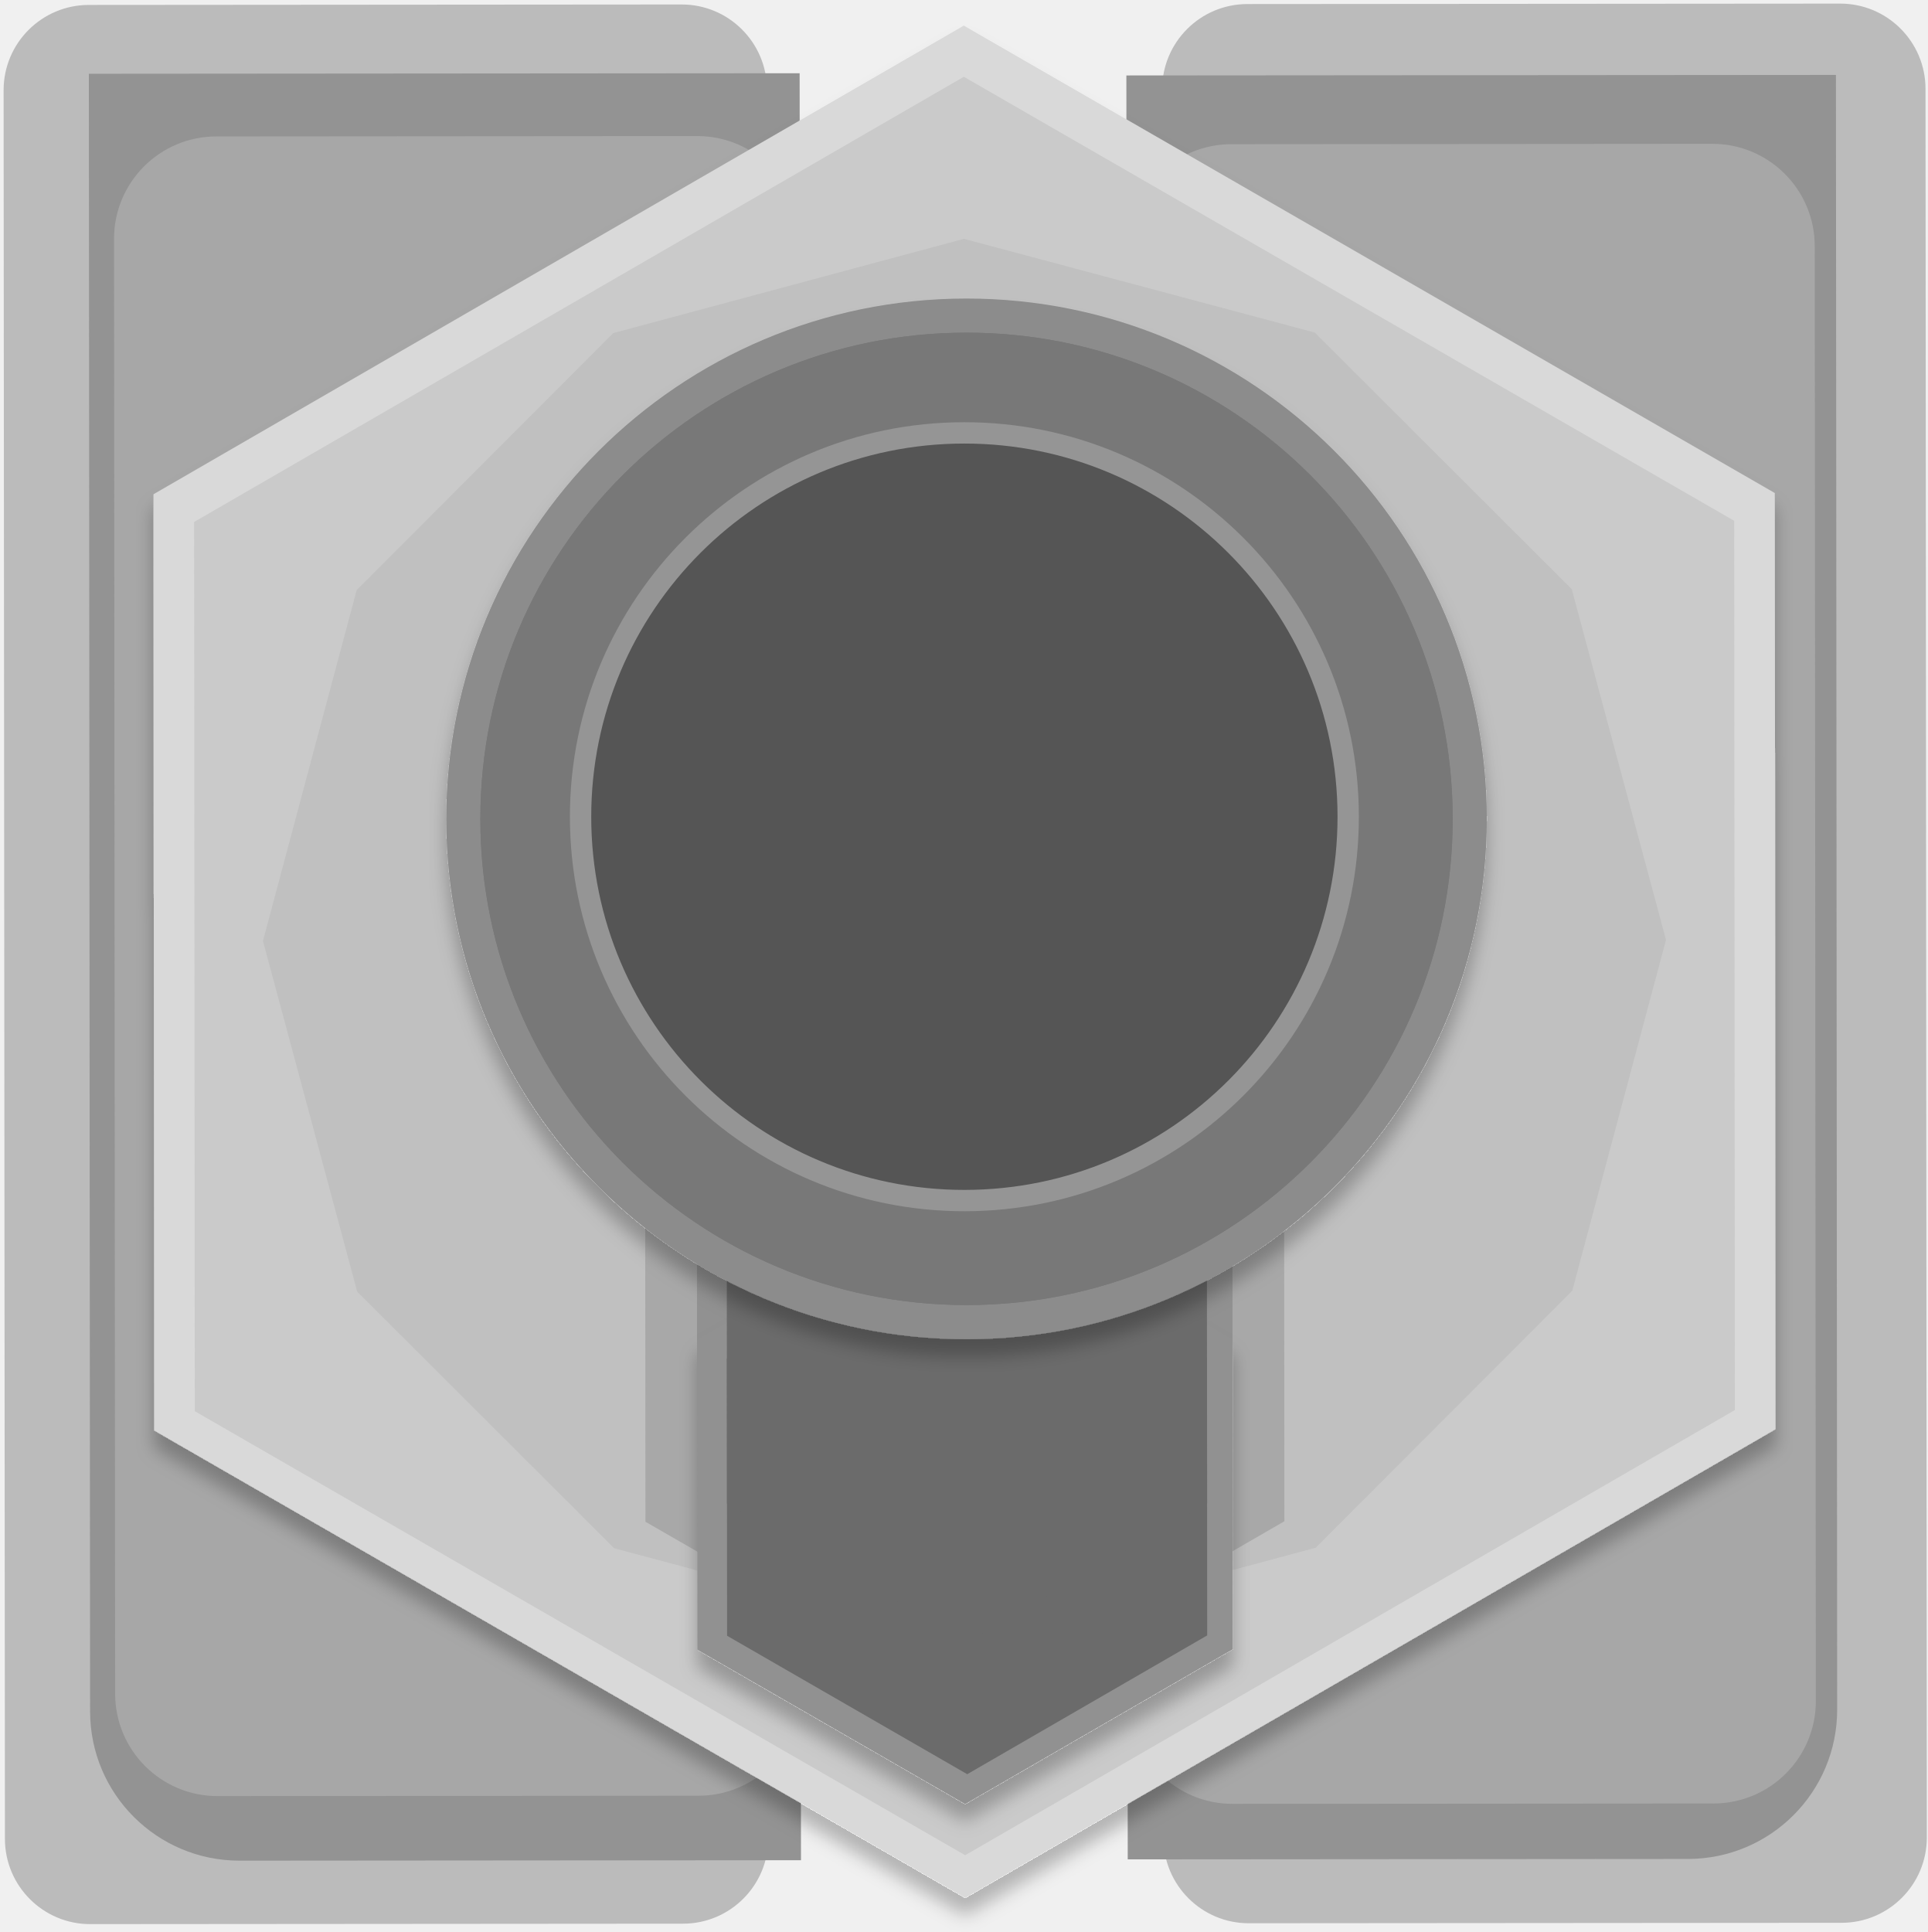
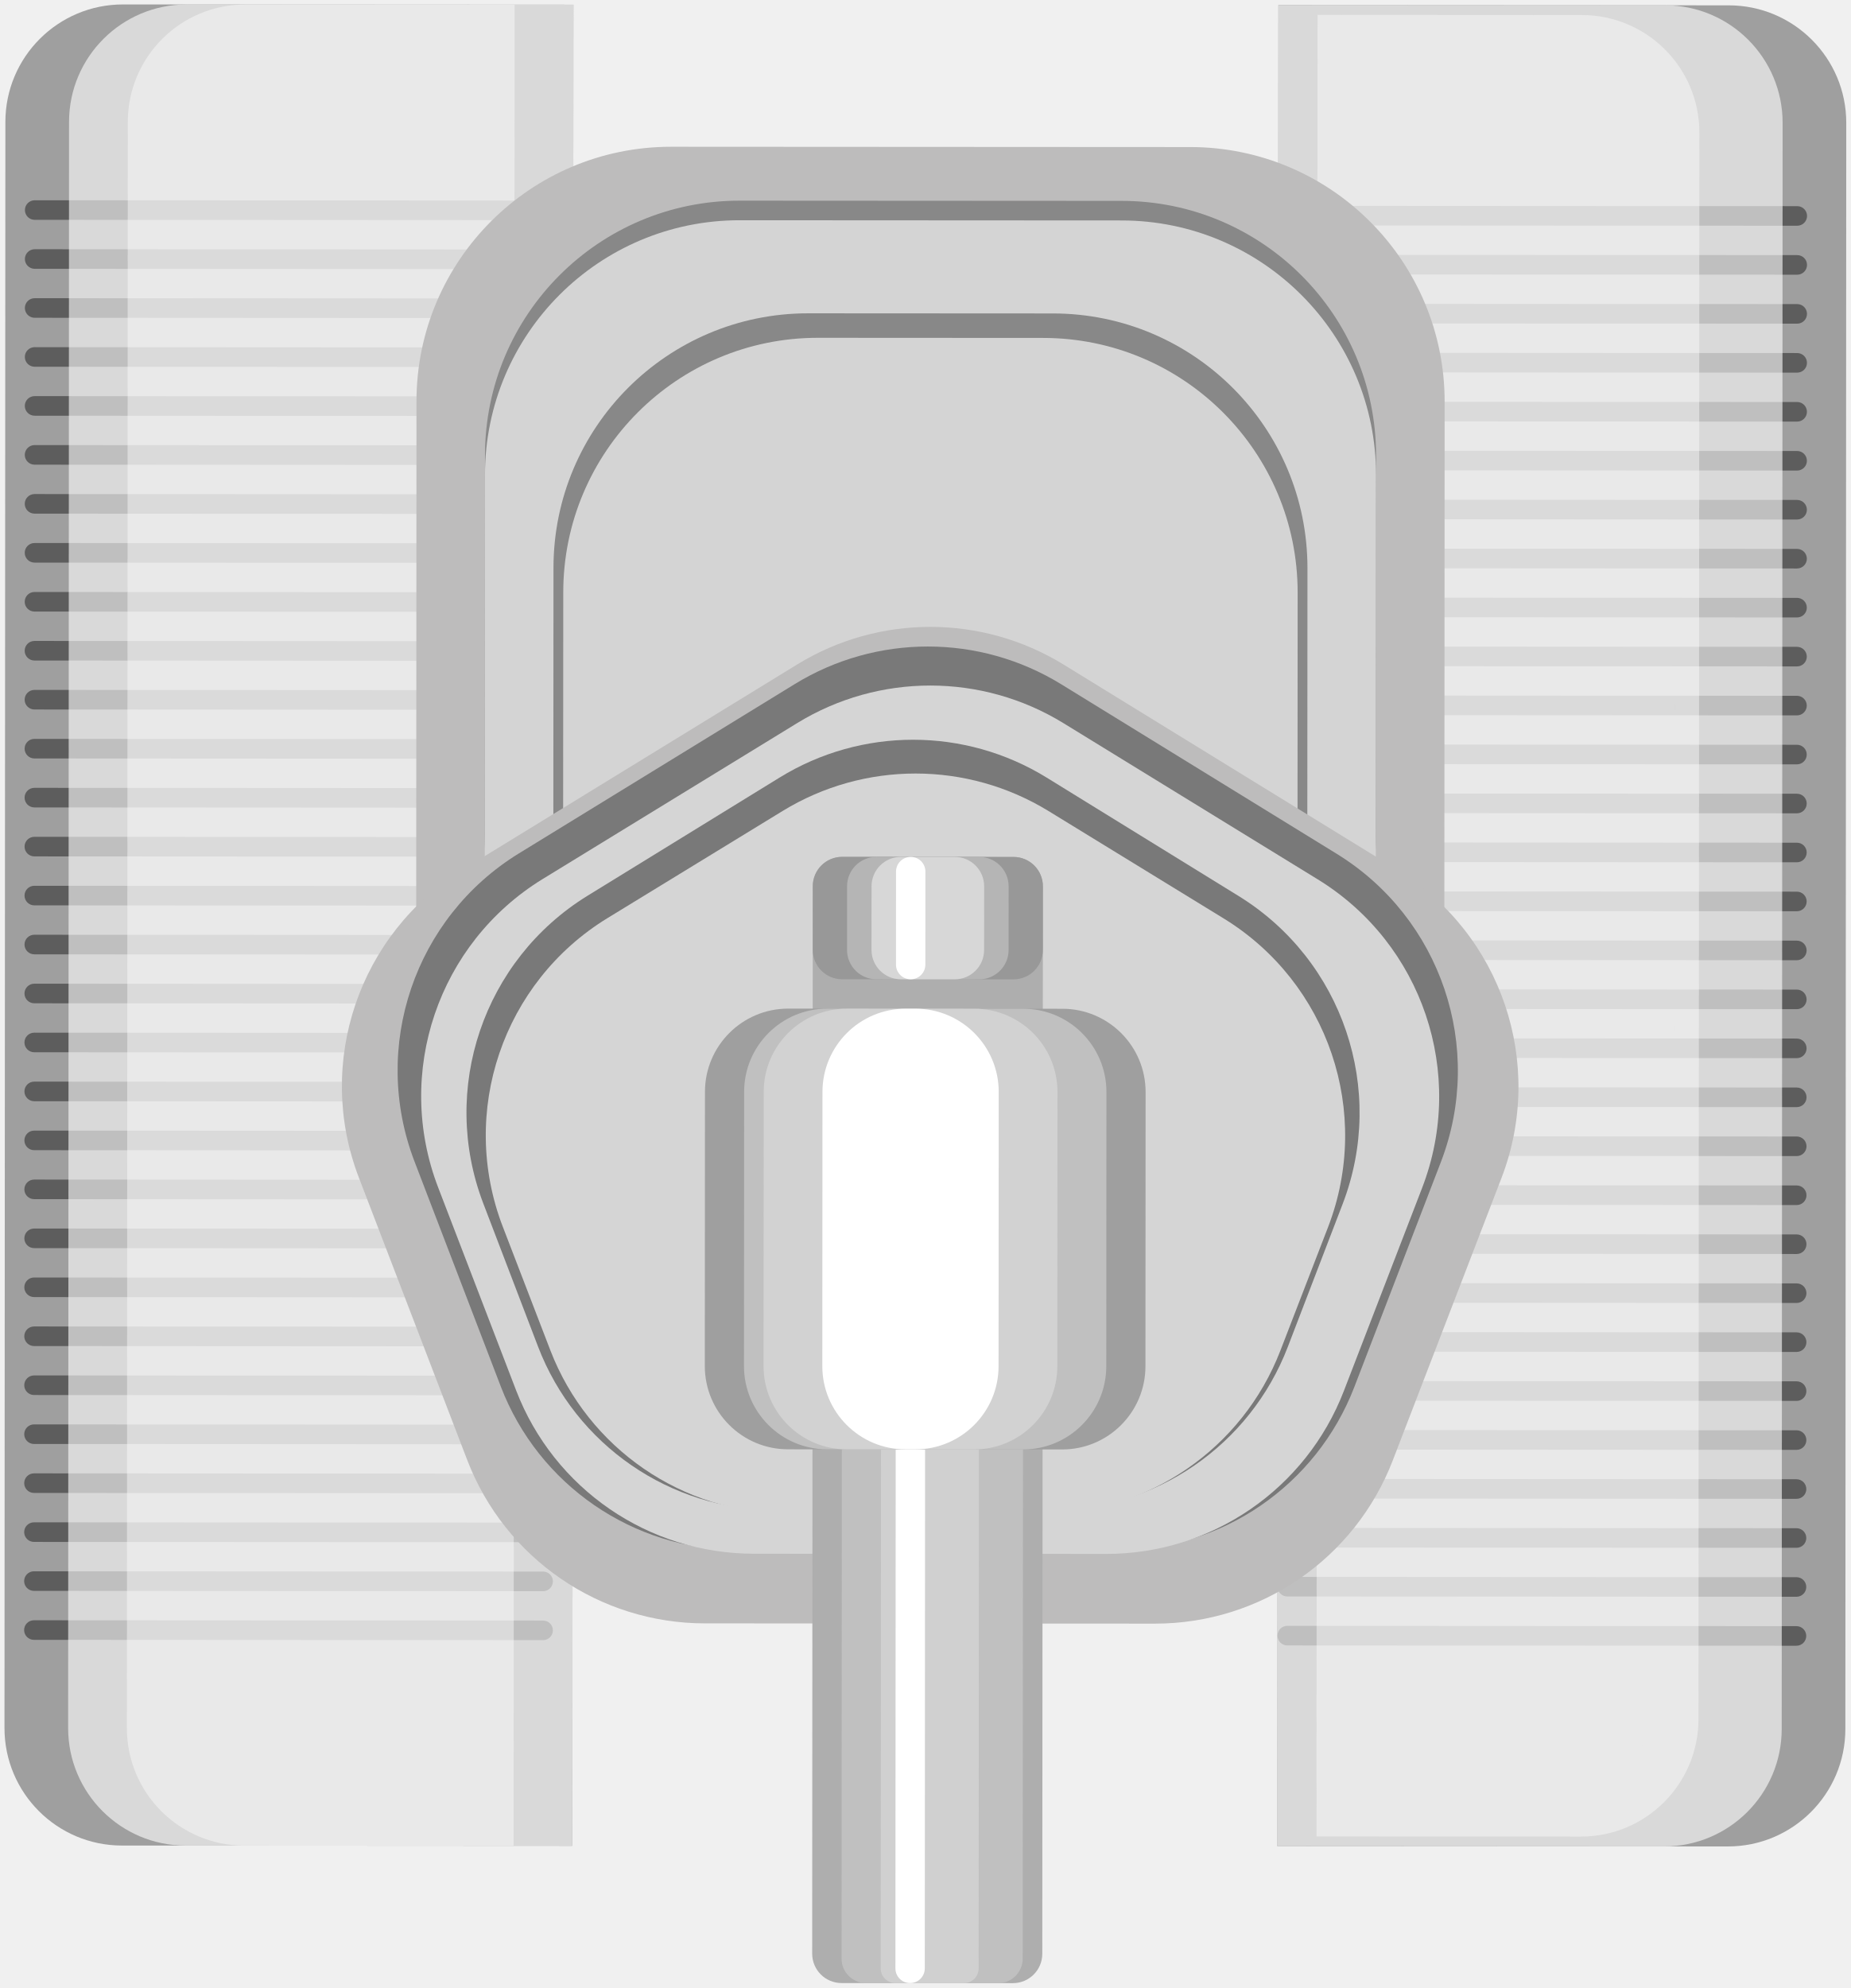
- <svg xmlns="http://www.w3.org/2000/svg" width="452" height="453" viewBox="0 0 452 453" fill="none">
-   <rect x="451.833" y="450.83" width="179" height="450" rx="20" transform="rotate(179.957 451.833 450.83)" fill="#BBBBBB" />
-   <rect x="0.83" y="1.17" width="179" height="450" rx="20" transform="rotate(-0.0433345 0.829895 1.17047)" fill="#BBBBBB" />
-   <path d="M20.836 17.298L187.505 17.172L187.822 436.172L56.153 436.272C36.823 436.286 21.141 420.628 21.127 401.298L20.836 17.298Z" fill="#939393" />
-   <path d="M430.505 17.566L264.123 17.692L264.44 435.971L395.822 435.872C415.152 435.857 430.81 420.175 430.795 400.845L430.505 17.566Z" fill="#939393" />
-   <rect x="26.724" y="32.008" width="160.792" height="389.143" rx="24" transform="rotate(-0.0433345 26.7238 32.0081)" fill="#A7A7A7" />
-   <rect x="264.725" y="33.828" width="160.792" height="389.143" rx="24" transform="rotate(-0.0433345 264.725 33.8281)" fill="#A7A7A7" />
-   <g filter="url(#filter0_d_0_1)">
-     <path d="M226.329 445L36.153 335.394L35.987 115.894L225.997 6L416.172 115.606L416.338 335.106L226.329 445Z" fill="#D9D9D9" />
-   </g>
-   <path d="M226.321 435L45.676 330.887L45.518 122.387L226.006 18L406.651 122.114L406.808 330.614L226.321 435Z" fill="#CACACA" />
-   <path d="M226.283 385L144.017 363.023L83.76 302.858L61.659 220.625L83.635 138.358L143.801 78.101L226.034 56L308.301 77.977L368.558 138.142L390.659 220.376L368.682 302.642L308.517 362.899L226.283 385Z" fill="#C0C0C0" />
-   <path d="M226.295 400L151.351 356.807L151.285 270.307L226.164 227L301.108 270.193L301.173 356.693L226.295 400Z" fill="#A8A8A8" />
-   <path d="M226.295 400L163.48 363.798L163.426 291.298L226.185 255L288.999 291.203L289.054 363.703L226.295 400Z" fill="#919191" />
-   <g filter="url(#filter1_d_0_1)">
-     <path d="M226.312 423L163.498 386.798L163.443 314.298L226.202 278L289.017 314.203L289.071 386.703L226.312 423Z" fill="#919191" />
-   </g>
-   <path d="M226.807 416L170.49 383.542L170.441 318.542L226.708 286L283.025 318.457L283.074 383.457L226.807 416Z" fill="#6B6B6B" />
-   <path d="M226.783 385L170.467 352.542L170.418 287.542L226.685 255L283.001 287.457L283.05 352.457L226.783 385Z" fill="#6B6B6B" />
-   <g filter="url(#filter2_d_0_1)">
-     <circle cx="226.637" cy="192" r="122" transform="rotate(179.957 226.637 192)" fill="#8C8C8C" />
-   </g>
-   <circle cx="226.637" cy="192" r="114" transform="rotate(179.957 226.637 192)" fill="#787878" />
-   <circle cx="226.637" cy="192" r="114" transform="rotate(179.957 226.637 192)" fill="#787878" />
-   <circle cx="226.137" cy="191.5" r="90" transform="rotate(179.957 226.137 191.5)" fill="#555555" stroke="#959595" stroke-width="5" />
-   <defs>
-     <filter id="filter0_d_0_1" x="31.987" y="6" width="388.351" height="447" filterUnits="userSpaceOnUse" color-interpolation-filters="sRGB">
-       <feFlood flood-opacity="0" result="BackgroundImageFix" />
-       <feColorMatrix in="SourceAlpha" type="matrix" values="0 0 0 0 0 0 0 0 0 0 0 0 0 0 0 0 0 0 127 0" result="hardAlpha" />
-       <feOffset dy="4" />
-       <feGaussianBlur stdDeviation="2" />
-       <feComposite in2="hardAlpha" operator="out" />
-       <feColorMatrix type="matrix" values="0 0 0 0 0 0 0 0 0 0 0 0 0 0 0 0 0 0 0.25 0" />
-       <feBlend mode="normal" in2="BackgroundImageFix" result="effect1_dropShadow_0_1" />
-       <feBlend mode="normal" in="SourceGraphic" in2="effect1_dropShadow_0_1" result="shape" />
-     </filter>
-     <filter id="filter1_d_0_1" x="159.443" y="278" width="133.628" height="153" filterUnits="userSpaceOnUse" color-interpolation-filters="sRGB">
-       <feFlood flood-opacity="0" result="BackgroundImageFix" />
-       <feColorMatrix in="SourceAlpha" type="matrix" values="0 0 0 0 0 0 0 0 0 0 0 0 0 0 0 0 0 0 127 0" result="hardAlpha" />
-       <feOffset dy="4" />
-       <feGaussianBlur stdDeviation="2" />
-       <feComposite in2="hardAlpha" operator="out" />
-       <feColorMatrix type="matrix" values="0 0 0 0 0 0 0 0 0 0 0 0 0 0 0 0 0 0 0.25 0" />
-       <feBlend mode="normal" in2="BackgroundImageFix" result="effect1_dropShadow_0_1" />
-       <feBlend mode="normal" in="SourceGraphic" in2="effect1_dropShadow_0_1" result="shape" />
-     </filter>
-     <filter id="filter2_d_0_1" x="100.637" y="70" width="252" height="252" filterUnits="userSpaceOnUse" color-interpolation-filters="sRGB">
-       <feFlood flood-opacity="0" result="BackgroundImageFix" />
-       <feColorMatrix in="SourceAlpha" type="matrix" values="0 0 0 0 0 0 0 0 0 0 0 0 0 0 0 0 0 0 127 0" result="hardAlpha" />
-       <feOffset dy="4" />
-       <feGaussianBlur stdDeviation="2" />
-       <feComposite in2="hardAlpha" operator="out" />
-       <feColorMatrix type="matrix" values="0 0 0 0 0 0 0 0 0 0 0 0 0 0 0 0 0 0 0.25 0" />
-       <feBlend mode="normal" in2="BackgroundImageFix" result="effect1_dropShadow_0_1" />
-       <feBlend mode="normal" in="SourceGraphic" in2="effect1_dropShadow_0_1" result="shape" />
-     </filter>
-   </defs>
+ <svg xmlns="http://www.w3.org/2000/svg" width="378" height="406" viewBox="0 0 378 406" fill="none">
+   <path d="M376.915 353.106C376.908 366.361 366.157 377.1 352.902 377.092L260.902 377.041L261.114 1.041L353.114 1.092C366.369 1.1 377.108 11.851 377.1 25.106L376.915 353.106Z" fill="#9F9F9F" />
+   <path d="M363.915 353.099C363.908 366.353 353.157 377.092 339.902 377.085L260.902 377.04L261.114 1.041L340.114 1.085C353.369 1.093 364.108 11.844 364.1 25.099L363.915 353.099Z" fill="#D9D9D9" />
+   <path d="M116.902 376.959L24.902 376.908C11.647 376.9 0.908 366.149 0.916 352.894L1.1 24.894C1.108 11.639 11.859 0.9 25.114 0.908L117.114 0.959L116.902 376.959Z" fill="#9F9F9F" />
+   <path d="M116.902 376.959L37.902 376.915C24.647 376.907 13.908 366.156 13.916 352.901L14.1 24.901C14.108 11.647 24.859 0.908 38.114 0.915L117.114 0.959L116.902 376.959Z" fill="#D9D9D9" />
+   <path d="M104.902 376.953L49.902 376.922C36.647 376.914 25.908 366.163 25.916 352.908L26.1 24.908C26.108 11.653 36.859 0.914 50.114 0.922L105.114 0.953L104.902 376.953Z" fill="#E9E9E9" />
+   <path d="M268.903 375.045L322.903 375.075C336.158 375.083 346.909 364.344 346.917 351.089L347.099 27.089C347.107 13.834 336.367 3.083 323.113 3.075L269.113 3.045L268.903 375.045Z" fill="#E9E9E9" />
+   <path d="M268.909 364.045L317.909 364.073C331.164 364.08 341.915 353.341 341.923 340.086L342.093 38.086C342.1 24.831 331.361 14.08 318.106 14.073L269.106 14.045L268.909 364.045Z" fill="#E9E9E9" />
+   <g style="mix-blend-mode:overlay">
+     <rect x="112.926" y="334.957" width="108" height="4" rx="2" transform="rotate(-179.968 112.926 334.957)" fill="#282828" />
+   </g>
+   <g style="mix-blend-mode:overlay">
+     <rect x="112.931" y="324.957" width="108" height="4" rx="2" transform="rotate(-179.968 112.931 324.957)" fill="#282828" />
+   </g>
+   <g style="mix-blend-mode:overlay">
+     <rect x="112.948" y="294.957" width="108" height="4" rx="2" transform="rotate(-179.968 112.948 294.957)" fill="#282828" />
+   </g>
+   <g style="mix-blend-mode:overlay">
+     <rect x="112.943" y="304.957" width="108" height="4" rx="2" transform="rotate(-179.968 112.943 304.957)" fill="#282828" />
+   </g>
+   <g style="mix-blend-mode:overlay">
+     <rect x="112.937" y="314.957" width="108" height="4" rx="2" transform="rotate(-179.968 112.937 314.957)" fill="#282828" />
+   </g>
+   <g style="mix-blend-mode:overlay">
+     <rect x="112.954" y="284.957" width="108" height="4" rx="2" transform="rotate(-179.968 112.954 284.957)" fill="#282828" />
+   </g>
+   <g style="mix-blend-mode:overlay">
+     <rect x="112.959" y="274.957" width="108" height="4" rx="2" transform="rotate(-179.968 112.959 274.957)" fill="#282828" />
+   </g>
+   <g style="mix-blend-mode:overlay">
+     <rect x="112.976" y="244.957" width="108" height="4" rx="2" transform="rotate(-179.968 112.976 244.957)" fill="#282828" />
+   </g>
+   <g style="mix-blend-mode:overlay">
+     <rect x="112.971" y="254.957" width="108" height="4" rx="2" transform="rotate(-179.968 112.971 254.957)" fill="#282828" />
+   </g>
+   <g style="mix-blend-mode:overlay">
+     <rect x="112.965" y="264.957" width="108" height="4" rx="2" transform="rotate(-179.968 112.965 264.957)" fill="#282828" />
+   </g>
+   <g style="mix-blend-mode:overlay">
+     <rect x="113.038" y="134.957" width="108" height="4" rx="2" transform="rotate(-179.968 113.038 134.957)" fill="#282828" />
+   </g>
+   <g style="mix-blend-mode:overlay">
+     <rect x="113.044" y="124.957" width="108" height="4" rx="2" transform="rotate(-179.968 113.044 124.957)" fill="#282828" />
+   </g>
+   <g style="mix-blend-mode:overlay">
+     <rect x="113.061" y="94.957" width="108" height="4" rx="2" transform="rotate(-179.968 113.061 94.9572)" fill="#282828" />
+   </g>
+   <g style="mix-blend-mode:overlay">
+     <rect x="113.055" y="104.957" width="108" height="4" rx="2" transform="rotate(-179.968 113.055 104.957)" fill="#282828" />
+   </g>
+   <g style="mix-blend-mode:overlay">
+     <rect x="113.05" y="114.957" width="108" height="4" rx="2" transform="rotate(-179.968 113.05 114.957)" fill="#282828" />
+   </g>
+   <g style="mix-blend-mode:overlay">
+     <rect x="113.066" y="84.957" width="108" height="4" rx="2" transform="rotate(-179.968 113.066 84.9572)" fill="#282828" />
+   </g>
+   <g style="mix-blend-mode:overlay">
+     <rect x="113.072" y="74.957" width="108" height="4" rx="2" transform="rotate(-179.968 113.072 74.9572)" fill="#282828" />
+   </g>
+   <g style="mix-blend-mode:overlay">
+     <rect x="113.089" y="44.957" width="108" height="4" rx="2" transform="rotate(-179.968 113.089 44.9572)" fill="#282828" />
+   </g>
+   <g style="mix-blend-mode:overlay">
+     <rect x="113.083" y="54.957" width="108" height="4" rx="2" transform="rotate(-179.968 113.083 54.9572)" fill="#282828" />
+   </g>
+   <g style="mix-blend-mode:overlay">
+     <rect x="113.078" y="64.957" width="108" height="4" rx="2" transform="rotate(-179.968 113.078 64.9572)" fill="#282828" />
+   </g>
+   <g style="mix-blend-mode:overlay">
+     <rect x="112.982" y="234.957" width="108" height="4" rx="2" transform="rotate(-179.968 112.982 234.957)" fill="#282828" />
+   </g>
+   <g style="mix-blend-mode:overlay">
+     <rect x="112.988" y="224.957" width="108" height="4" rx="2" transform="rotate(-179.968 112.988 224.957)" fill="#282828" />
+   </g>
+   <g style="mix-blend-mode:overlay">
+     <rect x="113.005" y="194.957" width="108" height="4" rx="2" transform="rotate(-179.968 113.005 194.957)" fill="#282828" />
+   </g>
+   <g style="mix-blend-mode:overlay">
+     <rect x="112.999" y="204.957" width="108" height="4" rx="2" transform="rotate(-179.968 112.999 204.957)" fill="#282828" />
+   </g>
+   <g style="mix-blend-mode:overlay">
+     <rect x="112.993" y="214.957" width="108" height="4" rx="2" transform="rotate(-179.968 112.993 214.957)" fill="#282828" />
+   </g>
+   <g style="mix-blend-mode:overlay">
+     <rect x="113.01" y="184.957" width="108" height="4" rx="2" transform="rotate(-179.968 113.01 184.957)" fill="#282828" />
+   </g>
+   <g style="mix-blend-mode:overlay">
+     <rect x="113.016" y="174.957" width="108" height="4" rx="2" transform="rotate(-179.968 113.016 174.957)" fill="#282828" />
+   </g>
+   <g style="mix-blend-mode:overlay">
+     <rect x="113.033" y="144.957" width="108" height="4" rx="2" transform="rotate(-179.968 113.033 144.957)" fill="#282828" />
+   </g>
+   <g style="mix-blend-mode:overlay">
+     <rect x="113.027" y="154.957" width="108" height="4" rx="2" transform="rotate(-179.968 113.027 154.957)" fill="#282828" />
+   </g>
+   <g style="mix-blend-mode:overlay">
+     <rect x="113.021" y="164.957" width="108" height="4" rx="2" transform="rotate(-179.968 113.021 164.957)" fill="#282828" />
+   </g>
+   <g style="mix-blend-mode:overlay">
+     <rect x="368.925" y="336.101" width="108" height="4" rx="2" transform="rotate(-179.968 368.925 336.101)" fill="#282828" />
+   </g>
+   <g style="mix-blend-mode:overlay">
+     <rect x="368.931" y="326.101" width="108" height="4" rx="2" transform="rotate(-179.968 368.931 326.101)" fill="#282828" />
+   </g>
+   <g style="mix-blend-mode:overlay">
+     <rect x="368.948" y="296.101" width="108" height="4" rx="2" transform="rotate(-179.968 368.948 296.101)" fill="#282828" />
+   </g>
+   <g style="mix-blend-mode:overlay">
+     <rect x="368.942" y="306.101" width="108" height="4" rx="2" transform="rotate(-179.968 368.942 306.101)" fill="#282828" />
+   </g>
+   <g style="mix-blend-mode:overlay">
+     <rect x="368.936" y="316.101" width="108" height="4" rx="2" transform="rotate(-179.968 368.936 316.101)" fill="#282828" />
+   </g>
+   <g style="mix-blend-mode:overlay">
+     <rect x="368.953" y="286.101" width="108" height="4" rx="2" transform="rotate(-179.968 368.953 286.101)" fill="#282828" />
+   </g>
+   <g style="mix-blend-mode:overlay">
+     <rect x="368.959" y="276.101" width="108" height="4" rx="2" transform="rotate(-179.968 368.959 276.101)" fill="#282828" />
+   </g>
+   <g style="mix-blend-mode:overlay">
+     <rect x="368.976" y="246.101" width="108" height="4" rx="2" transform="rotate(-179.968 368.976 246.101)" fill="#282828" />
+   </g>
+   <g style="mix-blend-mode:overlay">
+     <rect x="368.97" y="256.101" width="108" height="4" rx="2" transform="rotate(-179.968 368.97 256.101)" fill="#282828" />
+   </g>
+   <g style="mix-blend-mode:overlay">
+     <rect x="368.964" y="266.101" width="108" height="4" rx="2" transform="rotate(-179.968 368.964 266.101)" fill="#282828" />
+   </g>
+   <g style="mix-blend-mode:overlay">
+     <rect x="369.038" y="136.101" width="108" height="4" rx="2" transform="rotate(-179.968 369.038 136.101)" fill="#282828" />
+   </g>
+   <g style="mix-blend-mode:overlay">
+     <rect x="369.043" y="126.101" width="108" height="4" rx="2" transform="rotate(-179.968 369.043 126.101)" fill="#282828" />
+   </g>
+   <g style="mix-blend-mode:overlay">
+     <rect x="369.06" y="96.101" width="108" height="4" rx="2" transform="rotate(-179.968 369.06 96.1014)" fill="#282828" />
+   </g>
+   <g style="mix-blend-mode:overlay">
+     <rect x="369.055" y="106.101" width="108" height="4" rx="2" transform="rotate(-179.968 369.055 106.101)" fill="#282828" />
+   </g>
+   <g style="mix-blend-mode:overlay">
+     <rect x="369.049" y="116.101" width="108" height="4" rx="2" transform="rotate(-179.968 369.049 116.101)" fill="#282828" />
+   </g>
+   <g style="mix-blend-mode:overlay">
+     <rect x="369.066" y="86.101" width="108" height="4" rx="2" transform="rotate(-179.968 369.066 86.1014)" fill="#282828" />
+   </g>
+   <g style="mix-blend-mode:overlay">
+     <rect x="369.072" y="76.101" width="108" height="4" rx="2" transform="rotate(-179.968 369.072 76.1014)" fill="#282828" />
+   </g>
+   <g style="mix-blend-mode:overlay">
+     <rect x="369.088" y="46.101" width="108" height="4" rx="2" transform="rotate(-179.968 369.088 46.1014)" fill="#282828" />
+   </g>
+   <g style="mix-blend-mode:overlay">
+     <rect x="369.083" y="56.101" width="108" height="4" rx="2" transform="rotate(-179.968 369.083 56.1014)" fill="#282828" />
+   </g>
+   <g style="mix-blend-mode:overlay">
+     <rect x="369.077" y="66.101" width="108" height="4" rx="2" transform="rotate(-179.968 369.077 66.1014)" fill="#282828" />
+   </g>
+   <g style="mix-blend-mode:overlay">
+     <rect x="368.981" y="236.101" width="108" height="4" rx="2" transform="rotate(-179.968 368.981 236.101)" fill="#282828" />
+   </g>
+   <g style="mix-blend-mode:overlay">
+     <rect x="368.987" y="226.101" width="108" height="4" rx="2" transform="rotate(-179.968 368.987 226.101)" fill="#282828" />
+   </g>
+   <g style="mix-blend-mode:overlay">
+     <rect x="369.004" y="196.101" width="108" height="4" rx="2" transform="rotate(-179.968 369.004 196.101)" fill="#282828" />
+   </g>
+   <g style="mix-blend-mode:overlay">
+     <rect x="368.998" y="206.101" width="108" height="4" rx="2" transform="rotate(-179.968 368.998 206.101)" fill="#282828" />
+   </g>
+   <g style="mix-blend-mode:overlay">
+     <rect x="368.993" y="216.101" width="108" height="4" rx="2" transform="rotate(-179.968 368.993 216.101)" fill="#282828" />
+   </g>
+   <g style="mix-blend-mode:overlay">
+     <rect x="369.01" y="186.101" width="108" height="4" rx="2" transform="rotate(-179.968 369.01 186.101)" fill="#282828" />
+   </g>
+   <g style="mix-blend-mode:overlay">
+     <rect x="369.015" y="176.101" width="108" height="4" rx="2" transform="rotate(-179.968 369.015 176.101)" fill="#282828" />
+   </g>
+   <g style="mix-blend-mode:overlay">
+     <rect x="369.032" y="146.101" width="108" height="4" rx="2" transform="rotate(-179.968 369.032 146.101)" fill="#282828" />
+   </g>
+   <g style="mix-blend-mode:overlay">
+     <rect x="369.026" y="156.101" width="108" height="4" rx="2" transform="rotate(-179.968 369.026 156.101)" fill="#282828" />
+   </g>
+   <g style="mix-blend-mode:overlay">
+     <rect x="369.021" y="166.101" width="108" height="4" rx="2" transform="rotate(-179.968 369.021 166.101)" fill="#282828" />
+   </g>
+   <rect x="294.979" y="240.06" width="210" height="210" rx="52" transform="rotate(-179.968 294.979 240.06)" fill="#BDBCBC" />
+   <rect x="280.989" y="223.052" width="182" height="182" rx="52" transform="rotate(-179.968 280.989 223.052)" fill="#888888" />
+   <rect x="280.986" y="227.052" width="182" height="182" rx="52" transform="rotate(-179.968 280.986 227.052)" fill="#D4D4D4" />
+   <rect x="266.992" y="218.044" width="154" height="154" rx="52" transform="rotate(-179.968 266.992 218.044)" fill="#888888" />
+   <rect x="264.991" y="219.043" width="150" height="150" rx="52" transform="rotate(-179.968 264.991 219.043)" fill="#D4D4D4" />
+   <path d="M162.824 135.699C179.524 125.456 200.563 125.467 217.252 135.73L285.379 177.624C306.72 190.747 315.67 217.223 306.668 240.603L284.465 298.27C276.732 318.353 257.428 331.598 235.908 331.586L143.947 331.534C122.427 331.522 103.138 318.255 95.428 298.163L73.29 240.471C64.314 217.081 73.294 190.616 94.65 177.516L162.824 135.699Z" fill="#BDBCBC" />
+   <path d="M162.31 139.717C179.015 129.463 200.068 129.475 216.762 139.747L273.017 174.363C294.347 187.487 303.291 213.951 294.297 237.324L276.622 283.261C268.892 303.349 249.585 316.599 228.061 316.587L150.811 316.543C129.287 316.531 109.995 303.26 102.288 283.163L84.664 237.206C75.697 213.822 84.671 187.369 106.015 174.268L162.31 139.717Z" fill="#797979" />
+   <path d="M162.842 147.663C179.53 137.44 200.544 137.451 217.22 147.693L269.161 179.594C290.525 192.715 299.485 219.214 290.466 242.608L274.489 284.054C266.751 304.126 247.452 317.362 225.94 317.35L153.931 317.309C132.419 317.297 113.135 304.04 105.42 283.959L89.489 242.495C80.497 219.09 89.486 192.602 110.866 179.504L162.842 147.663Z" fill="#D5D5D5" />
+   <path d="M159.25 158.786C175.98 148.493 197.082 148.504 213.799 158.817L252.99 182.99C274.273 196.118 283.198 222.536 274.237 245.882L263.03 275.078C255.311 295.187 235.994 308.456 214.454 308.444L158.427 308.412C136.887 308.4 117.585 295.11 109.889 274.992L98.715 245.783C89.78 222.427 98.735 196.02 120.033 182.915L159.25 158.786Z" fill="#797979" />
+   <path d="M159.865 165.613C176.536 155.417 197.517 155.429 214.177 165.644L249.922 187.561C271.319 200.68 280.291 227.21 271.251 250.623L261.512 275.843C253.767 295.901 234.475 309.124 212.974 309.112L160.907 309.082C139.405 309.07 120.129 295.826 112.406 275.759L102.696 250.528C93.681 227.105 102.684 200.585 124.095 187.49L159.865 165.613Z" fill="#D5D5D5" />
+   <rect x="212.886" y="405.013" width="47" height="230" rx="6" transform="rotate(-179.968 212.886 405.013)" fill="#AEAEAE" />
+   <rect x="213.002" y="200.014" width="47" height="25" rx="6" transform="rotate(-179.968 213.002 200.014)" fill="#989898" />
+   <rect x="206.002" y="200.01" width="33" height="25" rx="6" transform="rotate(-179.968 206.002 200.01)" fill="#B5B5B5" />
+   <rect x="201.002" y="200.007" width="23" height="25" rx="6" transform="rotate(-179.968 201.002 200.007)" fill="#D7D7D7" />
+   <rect x="189.002" y="200" width="6" height="25" rx="3" transform="rotate(-179.968 189.002 200)" fill="white" />
+   <rect x="208.886" y="405.011" width="37" height="177" rx="5" transform="rotate(-179.968 208.886 405.011)" fill="#C0C0C0" />
+   <rect x="199.886" y="405.006" width="20" height="161" rx="3" transform="rotate(-179.968 199.886 405.006)" fill="#D0D0D0" />
+   <rect x="188.886" y="405" width="6" height="161" rx="3" transform="rotate(-179.968 188.886 405)" fill="white" />
+   <rect x="233.948" y="296.025" width="90" height="90" rx="17" transform="rotate(-179.968 233.948 296.025)" fill="#9F9F9F" />
+   <rect x="225.948" y="296.021" width="74" height="90" rx="17" transform="rotate(-179.968 225.948 296.021)" fill="#C0C0C0" />
+   <rect x="215.948" y="296.015" width="60" height="90" rx="17" transform="rotate(-179.968 215.948 296.015)" fill="#D2D2D2" />
+   <rect x="203.948" y="296.008" width="36" height="90" rx="17" transform="rotate(-179.968 203.948 296.008)" fill="white" />
</svg>
